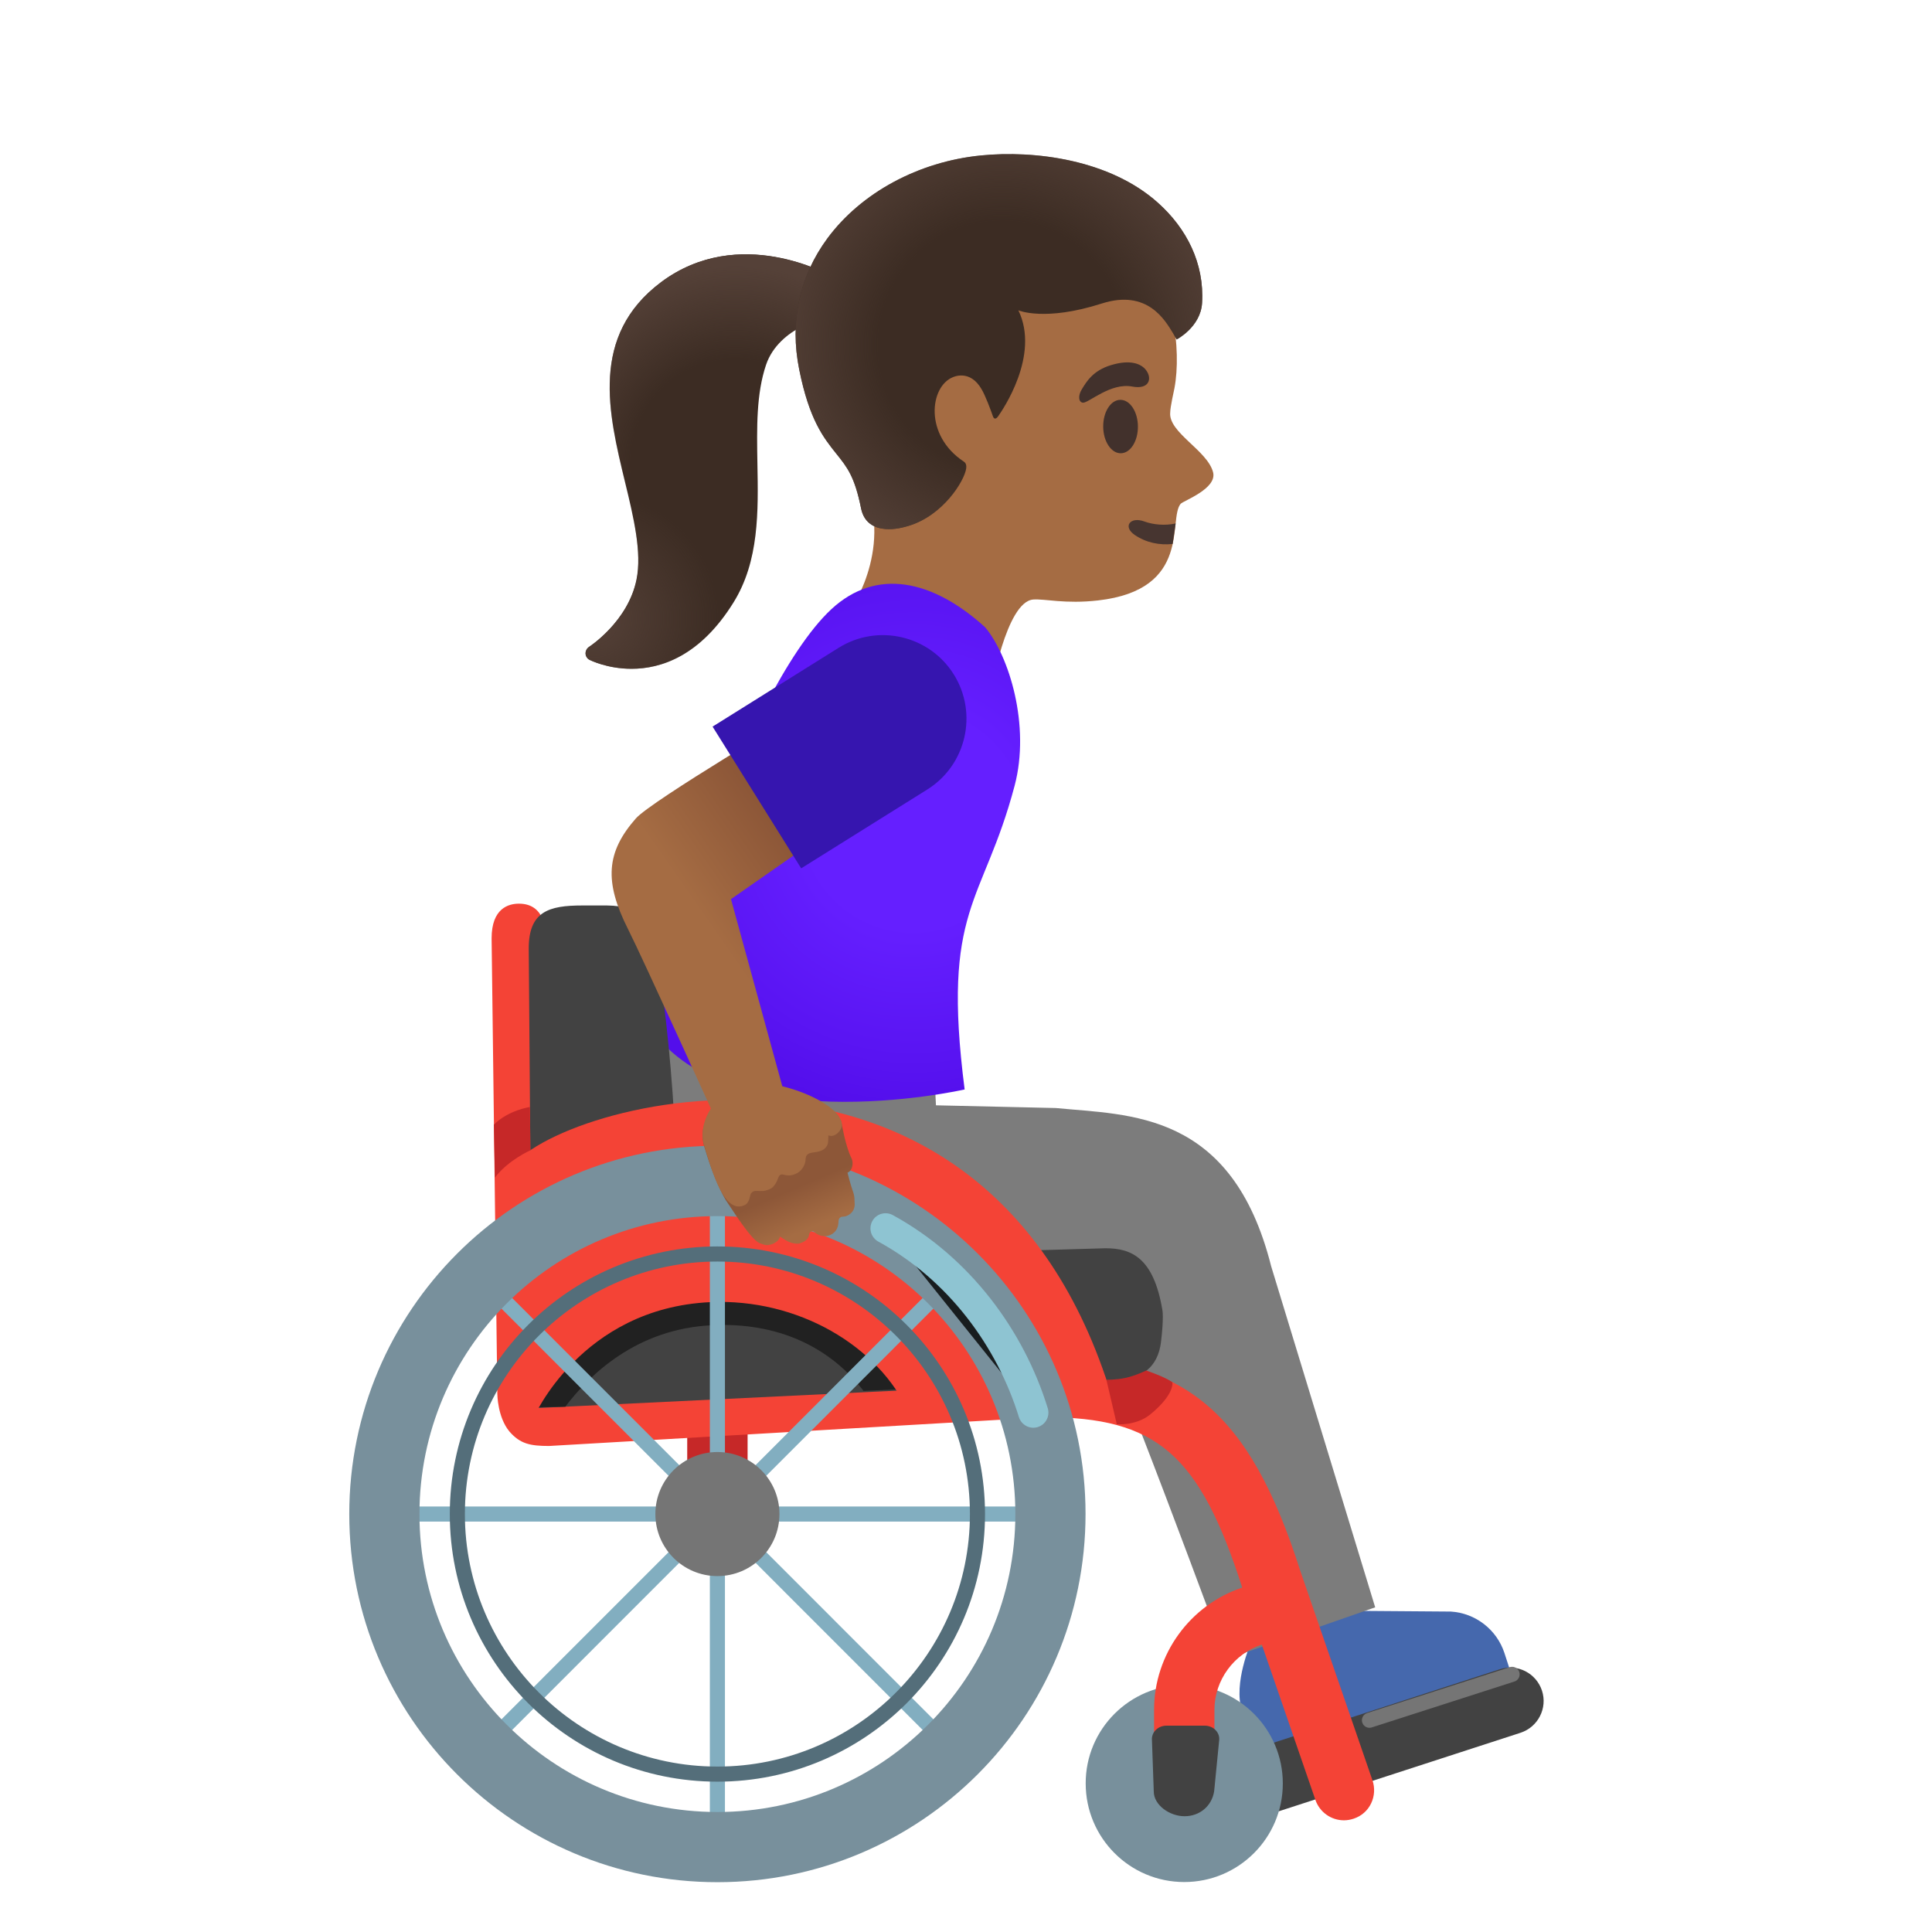
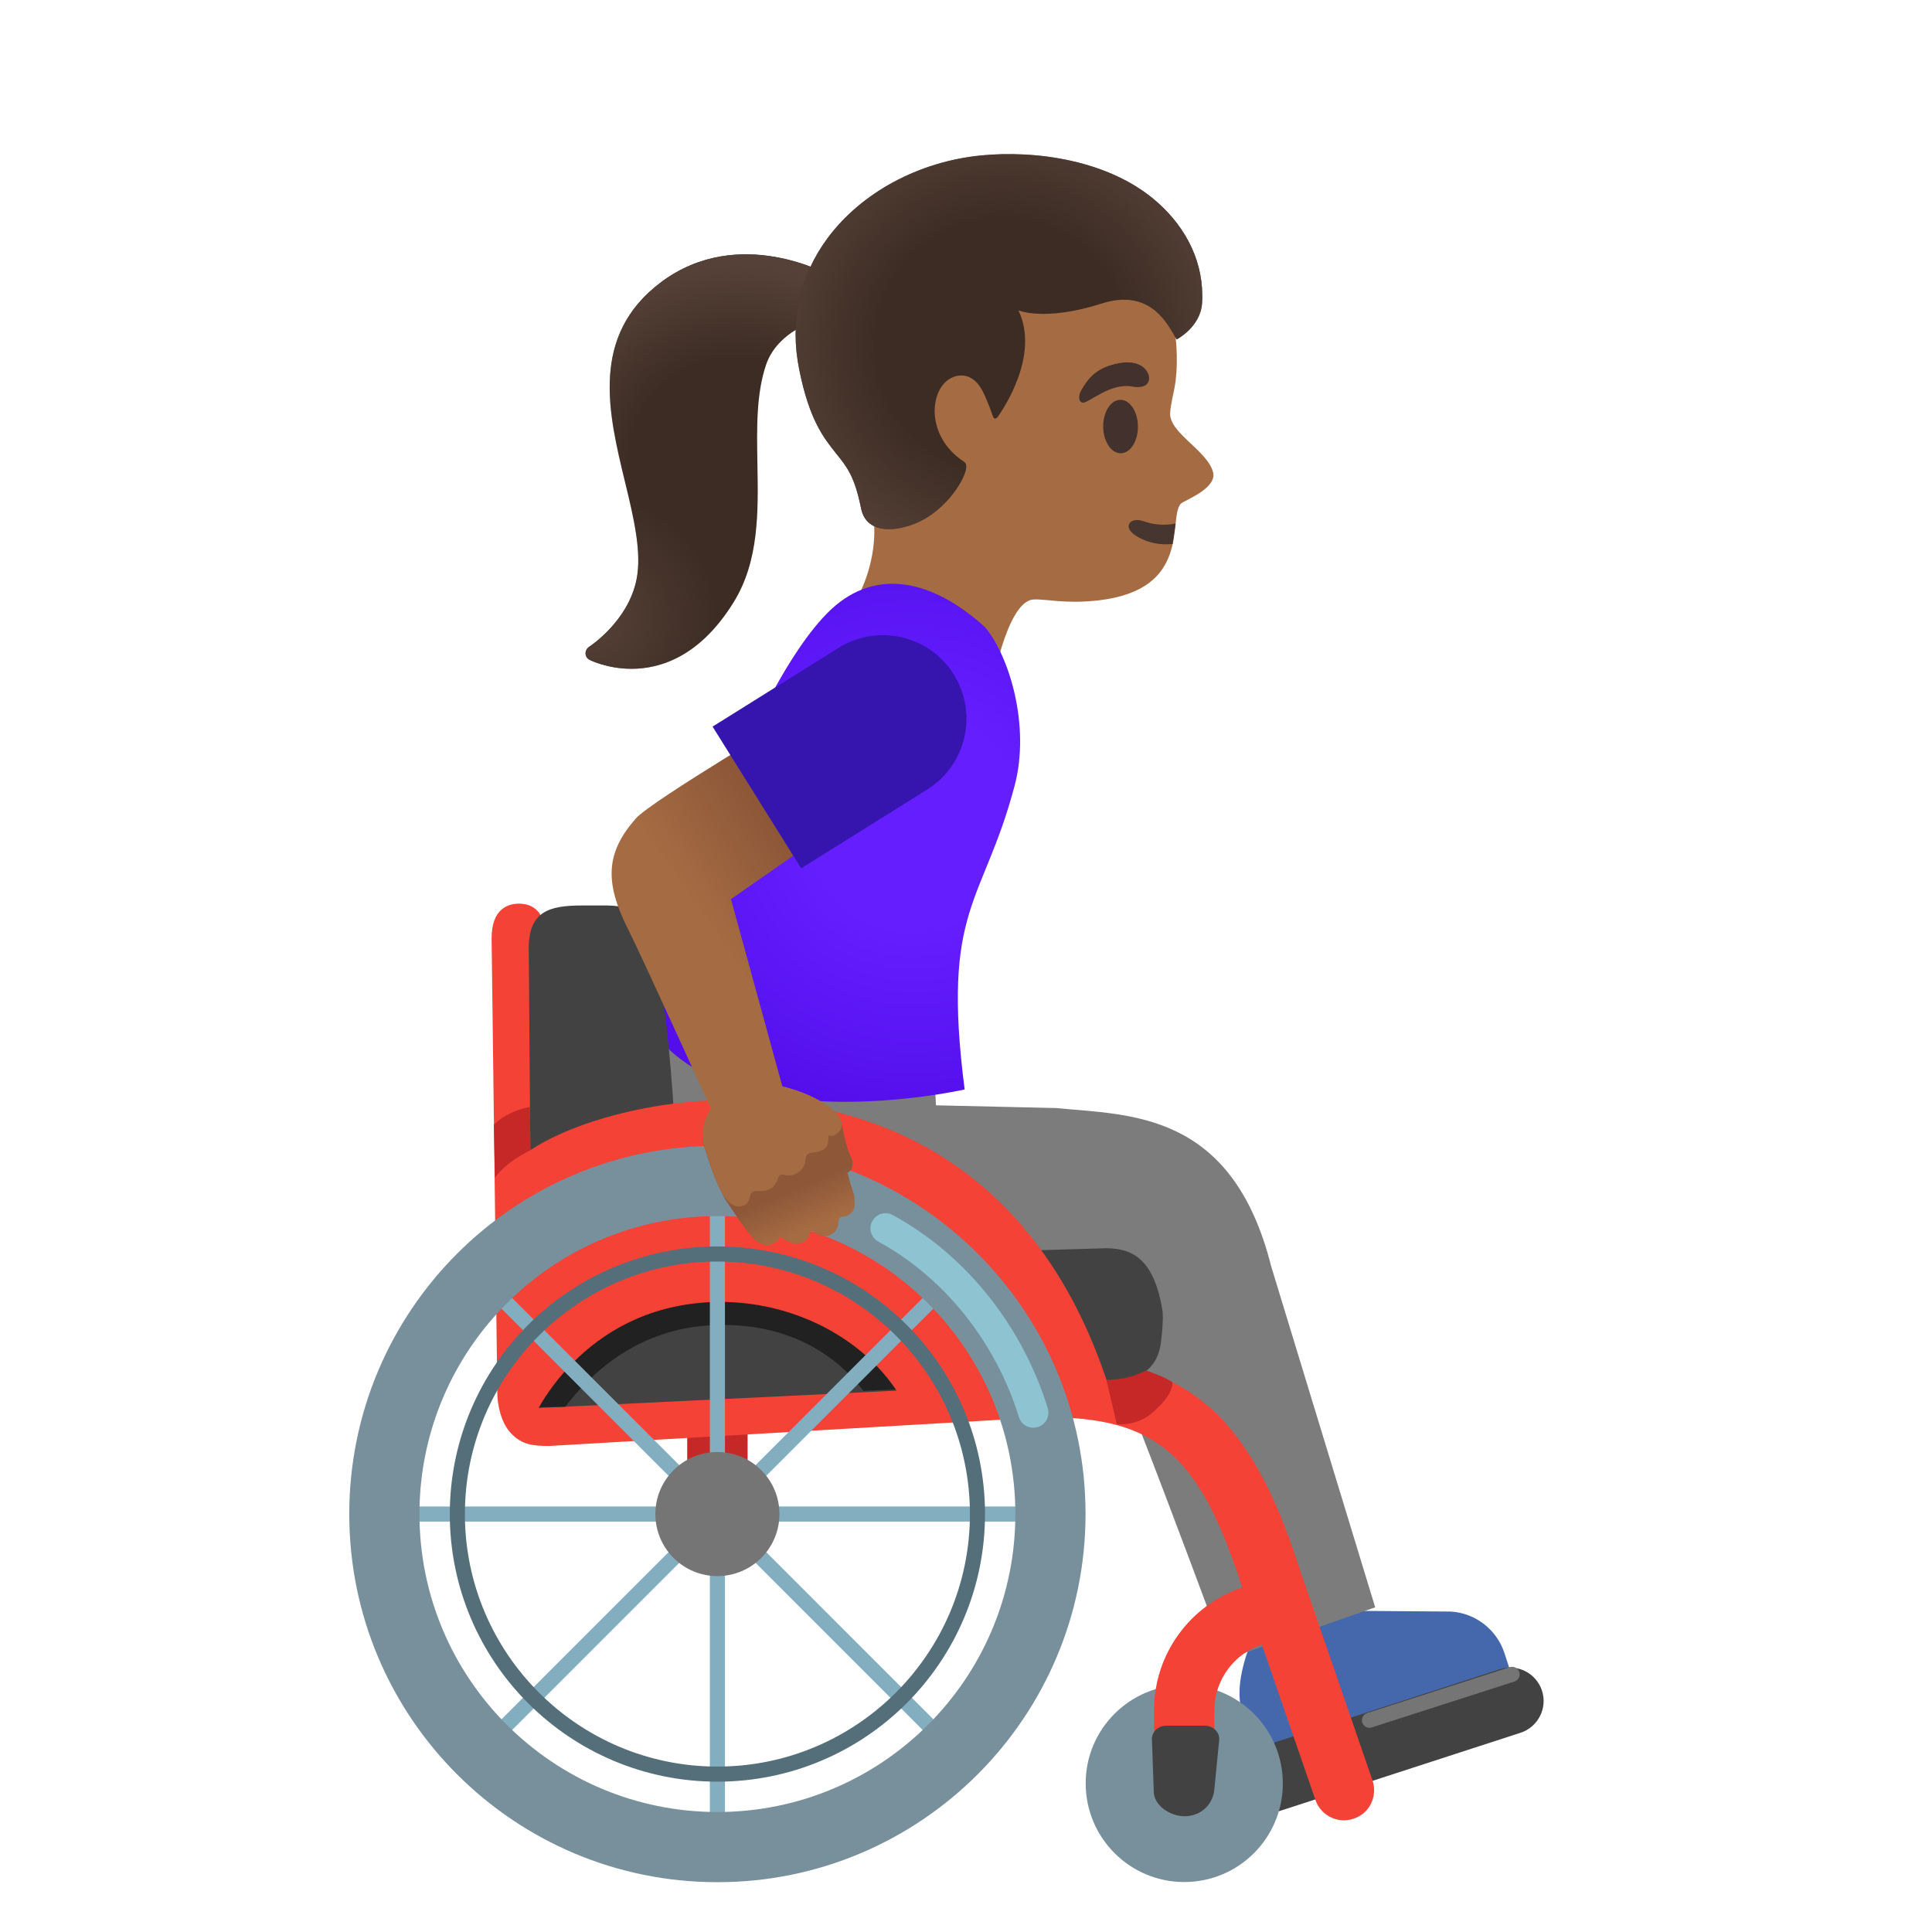
<svg xmlns="http://www.w3.org/2000/svg" version="1.1" id="Layer_1" x="0px" y="0px" viewBox="0 0 128 128" style="enable-background:new 0 0 128 128;" xml:space="preserve">
  <path style="fill:#3C2C23;" d="M39.03,42.85c0.03-0.02,2.58-1.67,3.14-4.46c0.36-1.79-0.18-4.06-0.76-6.45  c-1.1-4.55-2.35-9.7,2.4-13.25c5.17-3.86,11.15-0.46,11.21-0.43c0.16,0.09,0.25,0.26,0.25,0.44l-0.02,1.77  c0,0.24-0.17,0.44-0.4,0.49c-0.03,0.01-3.23,0.69-4.09,3.19c-0.66,1.94-0.62,4.18-0.58,6.56c0.06,3.18,0.12,6.46-1.58,9.2  c-2.22,3.58-4.83,4.4-6.76,4.4c-1.62,0-2.76-0.58-2.78-0.59c-0.16-0.08-0.26-0.24-0.27-0.42C38.79,43.11,38.88,42.95,39.03,42.85z" />
  <radialGradient id="SVGID_1_" cx="-962.922" cy="641.048" r="1" gradientTransform="matrix(-13.1769 0 0 13.1769 -12639.549 -8416.231)" gradientUnits="userSpaceOnUse">
    <stop offset="0.526" style="stop-color:#554138;stop-opacity:0" />
    <stop offset="1" style="stop-color:#554138" />
  </radialGradient>
  <path style="fill:url(#SVGID_1_);" d="M41.4,31.94c0.05,0.19,0.09,0.38,0.14,0.57l8.72-5.87c0.08-0.87,0.23-1.71,0.5-2.49  c0.86-2.5,4.06-3.19,4.09-3.19c0.23-0.05,0.4-0.25,0.4-0.49l0.02-1.77c0-0.18-0.09-0.34-0.25-0.43c-0.06-0.04-6.05-3.43-11.22,0.42  C39.06,22.24,40.31,27.39,41.4,31.94z" />
  <radialGradient id="SVGID_00000093156294709215758860000010127918484951783867_" cx="-951.518" cy="634.996" r="1" gradientTransform="matrix(-15.8356 0 0 15.8356 -15028.533 -10014.575)" gradientUnits="userSpaceOnUse">
    <stop offset="0" style="stop-color:#554138" />
    <stop offset="0.526" style="stop-color:#554138;stop-opacity:0" />
  </radialGradient>
  <path style="fill:url(#SVGID_00000093156294709215758860000010127918484951783867_);" d="M38.8,43.3c0.01,0.18,0.11,0.34,0.27,0.42  c0.03,0.01,1.16,0.59,2.78,0.59c1.93,0,4.54-0.82,6.76-4.4c1.7-2.74,1.64-6.02,1.58-9.19c-0.02-1.42-0.05-2.8,0.08-4.08l-8.72,5.87  c0.52,2.18,0.96,4.23,0.63,5.89c-0.57,2.79-3.12,4.44-3.14,4.46C38.89,42.95,38.8,43.12,38.8,43.3z" />
  <path style="fill:#A56C43;" d="M55.41,18.83c2.37-4.24,8-7.71,12.82-7.14c5.4,0.64,8.46,4.37,9.44,9.23  c0.36,1.76,0.38,3.53,0.14,4.8c-0.03,0.15-0.28,1.26-0.28,1.6c-0.14,1.33,2.47,2.52,2.84,3.97c0.28,1.09-1.98,1.89-2.15,2.09  c-0.85,1.02,0.78,5.69-5.47,6.4c-2.18,0.25-3.54-0.12-4.3-0.06c-1.8,0.15-2.8,6.11-2.8,6.11l-9.21-5.57c0,0,3.07-4.51,0.39-9.14  C54.24,27.44,53.89,21.56,55.41,18.83z" />
  <path style="fill:#473530;" d="M77.69,36.04c-0.87,0.09-1.74-0.08-2.5-0.59c-0.83-0.56-0.31-1.25,0.63-0.9  c0.57,0.21,1.36,0.29,2.07,0.13L77.69,36.04z" />
  <path style="fill:#3C2C23;" d="M54.82,15.79c2.24-3.03,6.04-5.08,10.16-5.49c3.58-0.36,8.54,0.28,11.72,3.12  c1.91,1.7,3.1,4.02,2.94,6.66c-0.1,1.59-1.68,2.41-1.68,2.41l-0.08-0.13c0,0-0.01-0.02-0.03-0.05l-0.14-0.25  c-0.5-0.8-1.66-2.93-4.72-1.95c-3.78,1.21-5.52,0.45-5.52,0.45c1.45,2.99-1.06,6.62-1.34,7.02c-0.15,0.21-0.28,0.2-0.35-0.01  c-0.17-0.49-0.5-1.36-0.74-1.77c-0.78-1.37-1.9-0.81-1.91-0.81c-1.53,0.62-1.92,3.84,0.72,5.59c0.06,0.04,0.21,0.14,0.16,0.47  c-0.12,0.81-1.53,3.12-3.85,3.8c-0.31,0.09-0.58,0.15-0.83,0.18c-1.32,0.15-2.08-0.36-2.28-1.34c-0.43-2.14-0.93-2.74-1.65-3.64  c-0.83-1.04-1.78-2.22-2.45-5.57C52.31,21.32,52.96,18.31,54.82,15.79z" />
  <radialGradient id="SVGID_00000157307940952102920180000006087786631884881313_" cx="-952.314" cy="635.418" r="1" gradientTransform="matrix(-15.6157 0 0 15.6157 -14804.617 -9899.646)" gradientUnits="userSpaceOnUse">
    <stop offset="0.526" style="stop-color:#554138;stop-opacity:0" />
    <stop offset="1" style="stop-color:#554138" />
  </radialGradient>
  <path style="fill:url(#SVGID_00000157307940952102920180000006087786631884881313_);" d="M54.82,15.79  c2.24-3.03,6.04-5.08,10.16-5.49c3.58-0.36,8.54,0.28,11.72,3.12c1.91,1.7,3.1,4.02,2.94,6.66c-0.1,1.59-1.68,2.41-1.68,2.41  l-0.08-0.13c0,0-0.01-0.02-0.03-0.05l-0.14-0.25c-0.5-0.8-1.66-2.93-4.72-1.95c-3.78,1.21-5.52,0.45-5.52,0.45  c1.45,2.99-1.06,6.62-1.34,7.02c-0.15,0.21-0.28,0.2-0.35-0.01c-0.17-0.49-0.5-1.36-0.74-1.77c-0.78-1.37-1.9-0.81-1.91-0.81  c-1.53,0.62-1.92,3.84,0.72,5.59c0.06,0.04,0.21,0.14,0.16,0.47c-0.12,0.81-1.53,3.12-3.85,3.8c-0.31,0.09-0.58,0.15-0.83,0.18  c-1.32,0.15-2.08-0.36-2.28-1.34c-0.43-2.14-0.93-2.74-1.65-3.64c-0.83-1.04-1.78-2.22-2.45-5.57  C52.31,21.32,52.96,18.31,54.82,15.79z" />
  <path style="fill:#42312C;" d="M73.09,28.28c-0.01-0.98,0.49-1.78,1.13-1.79c0.64-0.01,1.16,0.78,1.17,1.75  c0.01,0.98-0.49,1.78-1.13,1.79C73.63,30.04,73.1,29.26,73.09,28.28z" />
  <path style="fill:#42312C;" d="M75.01,25.61c1.15,0.22,1.34-0.55,0.91-1.1c-0.32-0.41-1.03-0.71-2.31-0.32  c-1.21,0.36-1.64,1.12-1.93,1.59c-0.29,0.46-0.21,0.89,0.08,0.9C72.15,26.68,73.59,25.34,75.01,25.61z" />
  <path style="fill:#4568AD;" d="M84.57,116.74c-0.6,0.19-1.25-0.14-1.44-0.74l-0.85-2.67c-0.58-1.81,0.59-4.47,0.59-4.47l6.64-2.14  l6.61,0.05c1.63,0.1,3.04,1.19,3.55,2.74l0.39,1.2c0.17,0.53-0.12,1.09-0.65,1.26L84.57,116.74z" />
  <path style="fill:#7C7C7C;" d="M44.86,67.06l17.02,3.62l0.13,2.55l7.94,0.18c4.88,0.48,11.67,0.17,14.27,10.49l6.89,22.59  l-9.85,3.43c0,0-7.9-21.46-8.4-21.43c-0.5,0.02-15.14,0.81-24.77-0.5C38.49,86.7,44.86,67.06,44.86,67.06z" />
  <radialGradient id="SVGID_00000070808920441769261490000010066250928928243842_" cx="-946.245" cy="613.847" r="1" gradientTransform="matrix(-18.5134 -6.0729 -6.0729 18.5134 -13729.707 -17056.455)" gradientUnits="userSpaceOnUse">
    <stop offset="0.364" style="stop-color:#651FFF" />
    <stop offset="0.812" style="stop-color:#5914F2" />
    <stop offset="1" style="stop-color:#530EEB" />
  </radialGradient>
  <path style="fill:url(#SVGID_00000070808920441769261490000010066250928928243842_);" d="M63.91,72.18  c-1.55-12.08,1.22-12.23,3.31-20.12c1.06-4-0.37-8.61-1.95-10.5c-3.47-3.15-7.2-3.97-10.19-1.2c-5.89,5.48-12.5,26.92-12.5,26.92  C47.29,75.96,63.91,72.18,63.91,72.18z" />
  <path style="fill:#C62828;" d="M45.53,93.17h4v7.14h-4V93.17z" />
  <path style="fill:#424242;" d="M84.76,119.99l15.98-5.19c1.16-0.38,1.8-1.63,1.42-2.79c-0.38-1.16-1.63-1.8-2.79-1.42l-15.98,5.19  c-1.16,0.38-1.8,1.63-1.42,2.79C82.35,119.73,83.6,120.37,84.76,119.99z" />
  <path style="fill:#78909C;" d="M78.46,111.63c3.61,0,6.53,2.93,6.53,6.53c0,3.61-2.93,6.53-6.53,6.53c-3.61,0-6.53-2.93-6.53-6.53  C71.92,114.56,74.85,111.63,78.46,111.63z" />
  <path style="fill:#F44336;" d="M34.38,59.87c1.81,0,1.81,1.94,1.81,2.59l0.25,29.21l32.67-1.77c9.36,0,13.66,3.58,17.04,14.18  l4.78,13.87c0.17,0.5,0.14,1.05-0.09,1.53c-0.23,0.48-0.64,0.84-1.15,1.01c-0.21,0.07-0.43,0.11-0.65,0.11  c-0.85,0-1.61-0.54-1.89-1.35l-3.55-10.29c-1.84,0.6-3.14,2.35-3.14,4.32v4.88c0,1.1-0.9,2-2,2s-2-0.9-2-2v-4.88  c0-3.68,2.38-6.94,5.84-8.1c-2.84-8.85-5.68-11.28-13.07-11.29L36.38,95.8c-1.25,0-1.92-0.14-2.63-0.96  c-0.79-0.95-0.8-2.47-0.8-2.48l-0.38-30.19C32.57,60.17,33.7,59.87,34.38,59.87z" />
  <path style="fill:#424242;" d="M78.48,120.33c0.99,0,1.8-0.66,1.96-1.65l0.33-3.35c0.08-0.53-0.37-1-0.95-1h-2.54  c-0.57,0-1.01,0.45-0.96,0.97l0.12,3.39C76.44,119.59,77.49,120.33,78.48,120.33z" />
  <path style="fill:#424242;" d="M35.03,62.84c0-2.46,1.34-2.85,3.55-2.85h1.64c2.31,0.03,2.69,1.07,3.11,2.57  c0.75,2.67,2.18,16.77,1.07,20.67c-0.03,0.1-0.08,0.22-0.12,0.32l28.96-0.85c1.73,0,3.19,0.63,3.77,4.09c0,0,0.11,0.44-0.09,2.12  c-0.2,1.68-1.31,2.44-2.76,2.51L35.32,93.3l0.05-0.13c-0.06,0.05-0.1,0.08-0.1,0.08L35.03,62.84z" />
  <path style="fill:#212121;" d="M57.21,92.15c-2.22-2.9-5.67-4.56-10.02-4.35c-5.04,0.23-8.15,3.31-9.74,5.4l-3.4,0.07  c-0.07-3.89-0.26-13.9-0.26-13.9c2.54-4.26,29.74-11.62,38.87,12.08L57.21,92.15z" />
  <path style="fill:#F44336;" d="M35.34,93.95l-1.81-0.56c0-2.09,0.26-15.91,0.26-15.91c2.67-4.46,31.97-12.63,40.07,15.72l-5.24-0.02  l-8.37,0.49c-2.02-4.53-7.42-7.66-13.19-7.4C38.48,86.67,35.34,93.95,35.34,93.95z" />
  <radialGradient id="SVGID_00000038389030736815249770000005212137393346556346_" cx="-1703.71" cy="1034.204" r="1" gradientTransform="matrix(-1.1067 0 0 1.1067 -1837.966 -1044.247)" gradientUnits="userSpaceOnUse">
    <stop offset="0" style="stop-color:#78909C" />
    <stop offset="0.562" style="stop-color:#617A86" />
    <stop offset="1" style="stop-color:#546E7A" />
  </radialGradient>
  <path style="fill:url(#SVGID_00000038389030736815249770000005212137393346556346_);" d="M47.53,101.41c0.61,0,1.11-0.5,1.11-1.11  c0-0.61-0.5-1.11-1.11-1.11s-1.11,0.5-1.11,1.11C46.42,100.91,46.92,101.41,47.53,101.41z" />
  <path style="fill:#82AEC0;" d="M47.53,99.7c-0.33,0-0.61,0.27-0.61,0.61c0,0.33,0.27,0.61,0.61,0.61s0.61-0.27,0.61-0.61  C48.14,99.97,47.86,99.7,47.53,99.7z M47.53,98.7c0.89,0,1.61,0.72,1.61,1.61c0,0.89-0.72,1.61-1.61,1.61s-1.61-0.72-1.61-1.61  C45.92,99.42,46.64,98.7,47.53,98.7z" />
  <path style="stroke:#82AEC0;stroke-linecap:round;stroke-miterlimit:10;" d="M47.53,79.6v41.42" />
  <path style="stroke:#82AEC0;stroke-linecap:round;stroke-miterlimit:10;" d="M32.89,85.66l29.28,29.29" />
  <path style="stroke:#82AEC0;stroke-linecap:round;stroke-miterlimit:10;" d="M32.89,114.95l29.28-29.29" />
  <path style="stroke:#82AEC0;stroke-linecap:round;stroke-miterlimit:10;" d="M68.24,100.31H26.82" />
  <path style="fill:#78909C;" d="M47.53,75.91c13.47,0,24.39,10.92,24.39,24.39c0,13.47-10.92,24.4-24.39,24.4  s-24.39-10.92-24.39-24.39C23.14,86.84,34.06,75.91,47.53,75.91z M47.53,120.05c10.9,0,19.74-8.84,19.74-19.74  c0-10.9-8.84-19.74-19.74-19.74s-19.74,8.84-19.74,19.74C27.79,111.21,36.63,120.05,47.53,120.05z" />
  <path style="fill:#546E7A;" d="M47.53,83.58c-9.22,0-16.73,7.5-16.73,16.73c0,9.23,7.5,16.73,16.73,16.73s16.73-7.5,16.73-16.73  C64.26,91.08,56.75,83.58,47.53,83.58z M47.53,82.58c9.79,0,17.73,7.94,17.73,17.73c0,9.79-7.94,17.73-17.73,17.73  S29.8,110.1,29.8,100.31C29.8,90.52,37.74,82.58,47.53,82.58z" />
  <path style="fill:#757575;" d="M47.53,104.42c-2.27,0-4.11-1.84-4.11-4.11c0-2.27,1.84-4.11,4.11-4.11s4.11,1.84,4.11,4.11  C51.64,102.58,49.8,104.42,47.53,104.42z" />
  <path style="stroke:#757575;stroke-linecap:round;stroke-miterlimit:10;" d="M100.18,110.93l-9.45,3.04" />
  <path style="fill:#C62828;" d="M35.14,76.21c0,0-1.49,0.66-2.35,1.81l-0.07-3.51c0.96-0.96,2.39-1.17,2.39-1.17L35.14,76.21z" />
  <path style="fill:#C62828;" d="M73.3,91.41l0.69,2.95c0,0,1.28,0.12,2.23-0.66c1.64-1.35,1.45-2.12,1.45-2.12  c-0.45-0.35-1.73-0.78-1.73-0.78s-0.72,0.35-1.38,0.49C73.9,91.43,73.3,91.41,73.3,91.41z" />
-   <path style="opacity:0.8;stroke:#94D1E0;stroke-width:2;stroke-linecap:round;stroke-miterlimit:10;enable-background:new    ;" d="  M68.46,93.59c-1.51-4.89-4.89-9.53-9.79-12.21" />
+   <path style="opacity:0.8;fill:none;stroke:#94D1E0;stroke-width:2;stroke-linecap:round;stroke-miterlimit:10;enable-background:new    ;" d="  M68.46,93.59c-1.51-4.89-4.89-9.53-9.79-12.21" />
  <linearGradient id="SVGID_00000146465509446208681180000012926319788509279629_" gradientUnits="userSpaceOnUse" x1="42.064" y1="62.922" x2="54.063" y2="71.295" gradientTransform="matrix(1 0 0 -1 0 130)">
    <stop offset="0.5" style="stop-color:#A56C43" />
    <stop offset="1" style="stop-color:#8D5738" />
  </linearGradient>
  <path style="fill:url(#SVGID_00000146465509446208681180000012926319788509279629_);" d="M53.15,47.14l5.16,5.54l-9.88,6.89  l3.68,13.42l-4.41,1.78c0,0-5.14-11.34-6.1-13.23c-1.58-3.14-1.44-5.08,0.53-7.32C43.18,53.04,53.15,47.14,53.15,47.14z" />
  <linearGradient id="SVGID_00000005244492861176335810000008165563997510164381_" gradientUnits="userSpaceOnUse" x1="53.764" y1="48.676" x2="52.648" y2="51.281" gradientTransform="matrix(1 0 0 -1 0 130)">
    <stop offset="0" style="stop-color:#A56C43" />
    <stop offset="1" style="stop-color:#8D5738" />
  </linearGradient>
  <path style="fill:url(#SVGID_00000005244492861176335810000008165563997510164381_);" d="M47.37,73.49  c0.23-0.18,0.43-0.35,0.62-0.51c0.39-0.33,0.76-0.64,1.35-1.01c0.72-0.44,4.15,0.93,4.93,1.22c0.26,0.1,0.5,0.19,0.72,0.29  c0.3,0.13,0.53,0.36,0.63,0.63c0.04,0.05,0.08,0.11,0.12,0.2c0.01,0.04,0.02,0.07,0.02,0.11c0,0.01,0.25,1.5,0.65,2.31  c0.16,0.31,0.07,0.84-0.26,0.96c0,0,0.19,0.77,0.33,1.16c0.17,0.46,0.12,0.61,0.14,0.82c0.04,0.36-0.1,0.63-0.36,0.8  c-0.32,0.21-0.44,0.08-0.59,0.19c-0.15,0.11-0.1,0.29-0.14,0.5c-0.11,0.56-0.58,0.71-0.77,0.73c-0.62,0.06-0.8-0.33-0.91-0.33  c-0.2,0.01-0.24,0.18-0.26,0.31c-0.06,0.28-0.36,0.43-0.64,0.52c-0.73,0.08-1.26-0.54-1.28-0.44c-0.08,0.37-0.72,0.65-1.09,0.5  c-0.31-0.13-0.5,0.12-2.35-2.72c-0.37-0.5-0.97-1.84-1.37-3.12L46.67,76C46.37,75.04,46.64,74.06,47.37,73.49z" />
  <linearGradient id="SVGID_00000000205222971979995770000005744660521875662734_" gradientUnits="userSpaceOnUse" x1="52.449" y1="52.205" x2="54.681" y2="48.298" gradientTransform="matrix(1 0 0 -1 0 130)">
    <stop offset="0.5" style="stop-color:#A56C43" />
    <stop offset="1" style="stop-color:#8D5738" />
  </linearGradient>
  <path style="fill:url(#SVGID_00000000205222971979995770000005744660521875662734_);" d="M49.06,71.88c1.76-0.67,6.6,1.02,6.72,2.61  c0.03,0.36-0.46,0.92-0.9,0.73c0,0,0,0.43-0.03,0.53c-0.14,0.54-0.76,0.57-0.95,0.6c-0.35,0.05-0.52,0.13-0.53,0.48  c-0.01,0.33-0.23,0.7-0.52,0.87c-0.32,0.18-0.57,0.22-0.96,0.12c-0.18-0.05-0.28,0.06-0.34,0.24c-0.08,0.25-0.28,0.59-0.49,0.69  c-0.39,0.2-0.64,0.16-0.92,0.15c-0.18,0-0.26,0.02-0.38,0.16c-0.09,0.12-0.08,0.59-0.39,0.76c-1.39,0.73-2.2-2.24-2.73-3.97  C46.25,74.59,47.07,72.64,49.06,71.88z" />
  <path style="fill:#3615AF;" d="M53.08,57.53l-5.87-9.39l8.35-5.22c2.59-1.62,6.01-0.83,7.63,1.76s0.83,6.01-1.76,7.63L53.08,57.53z" />
</svg>
